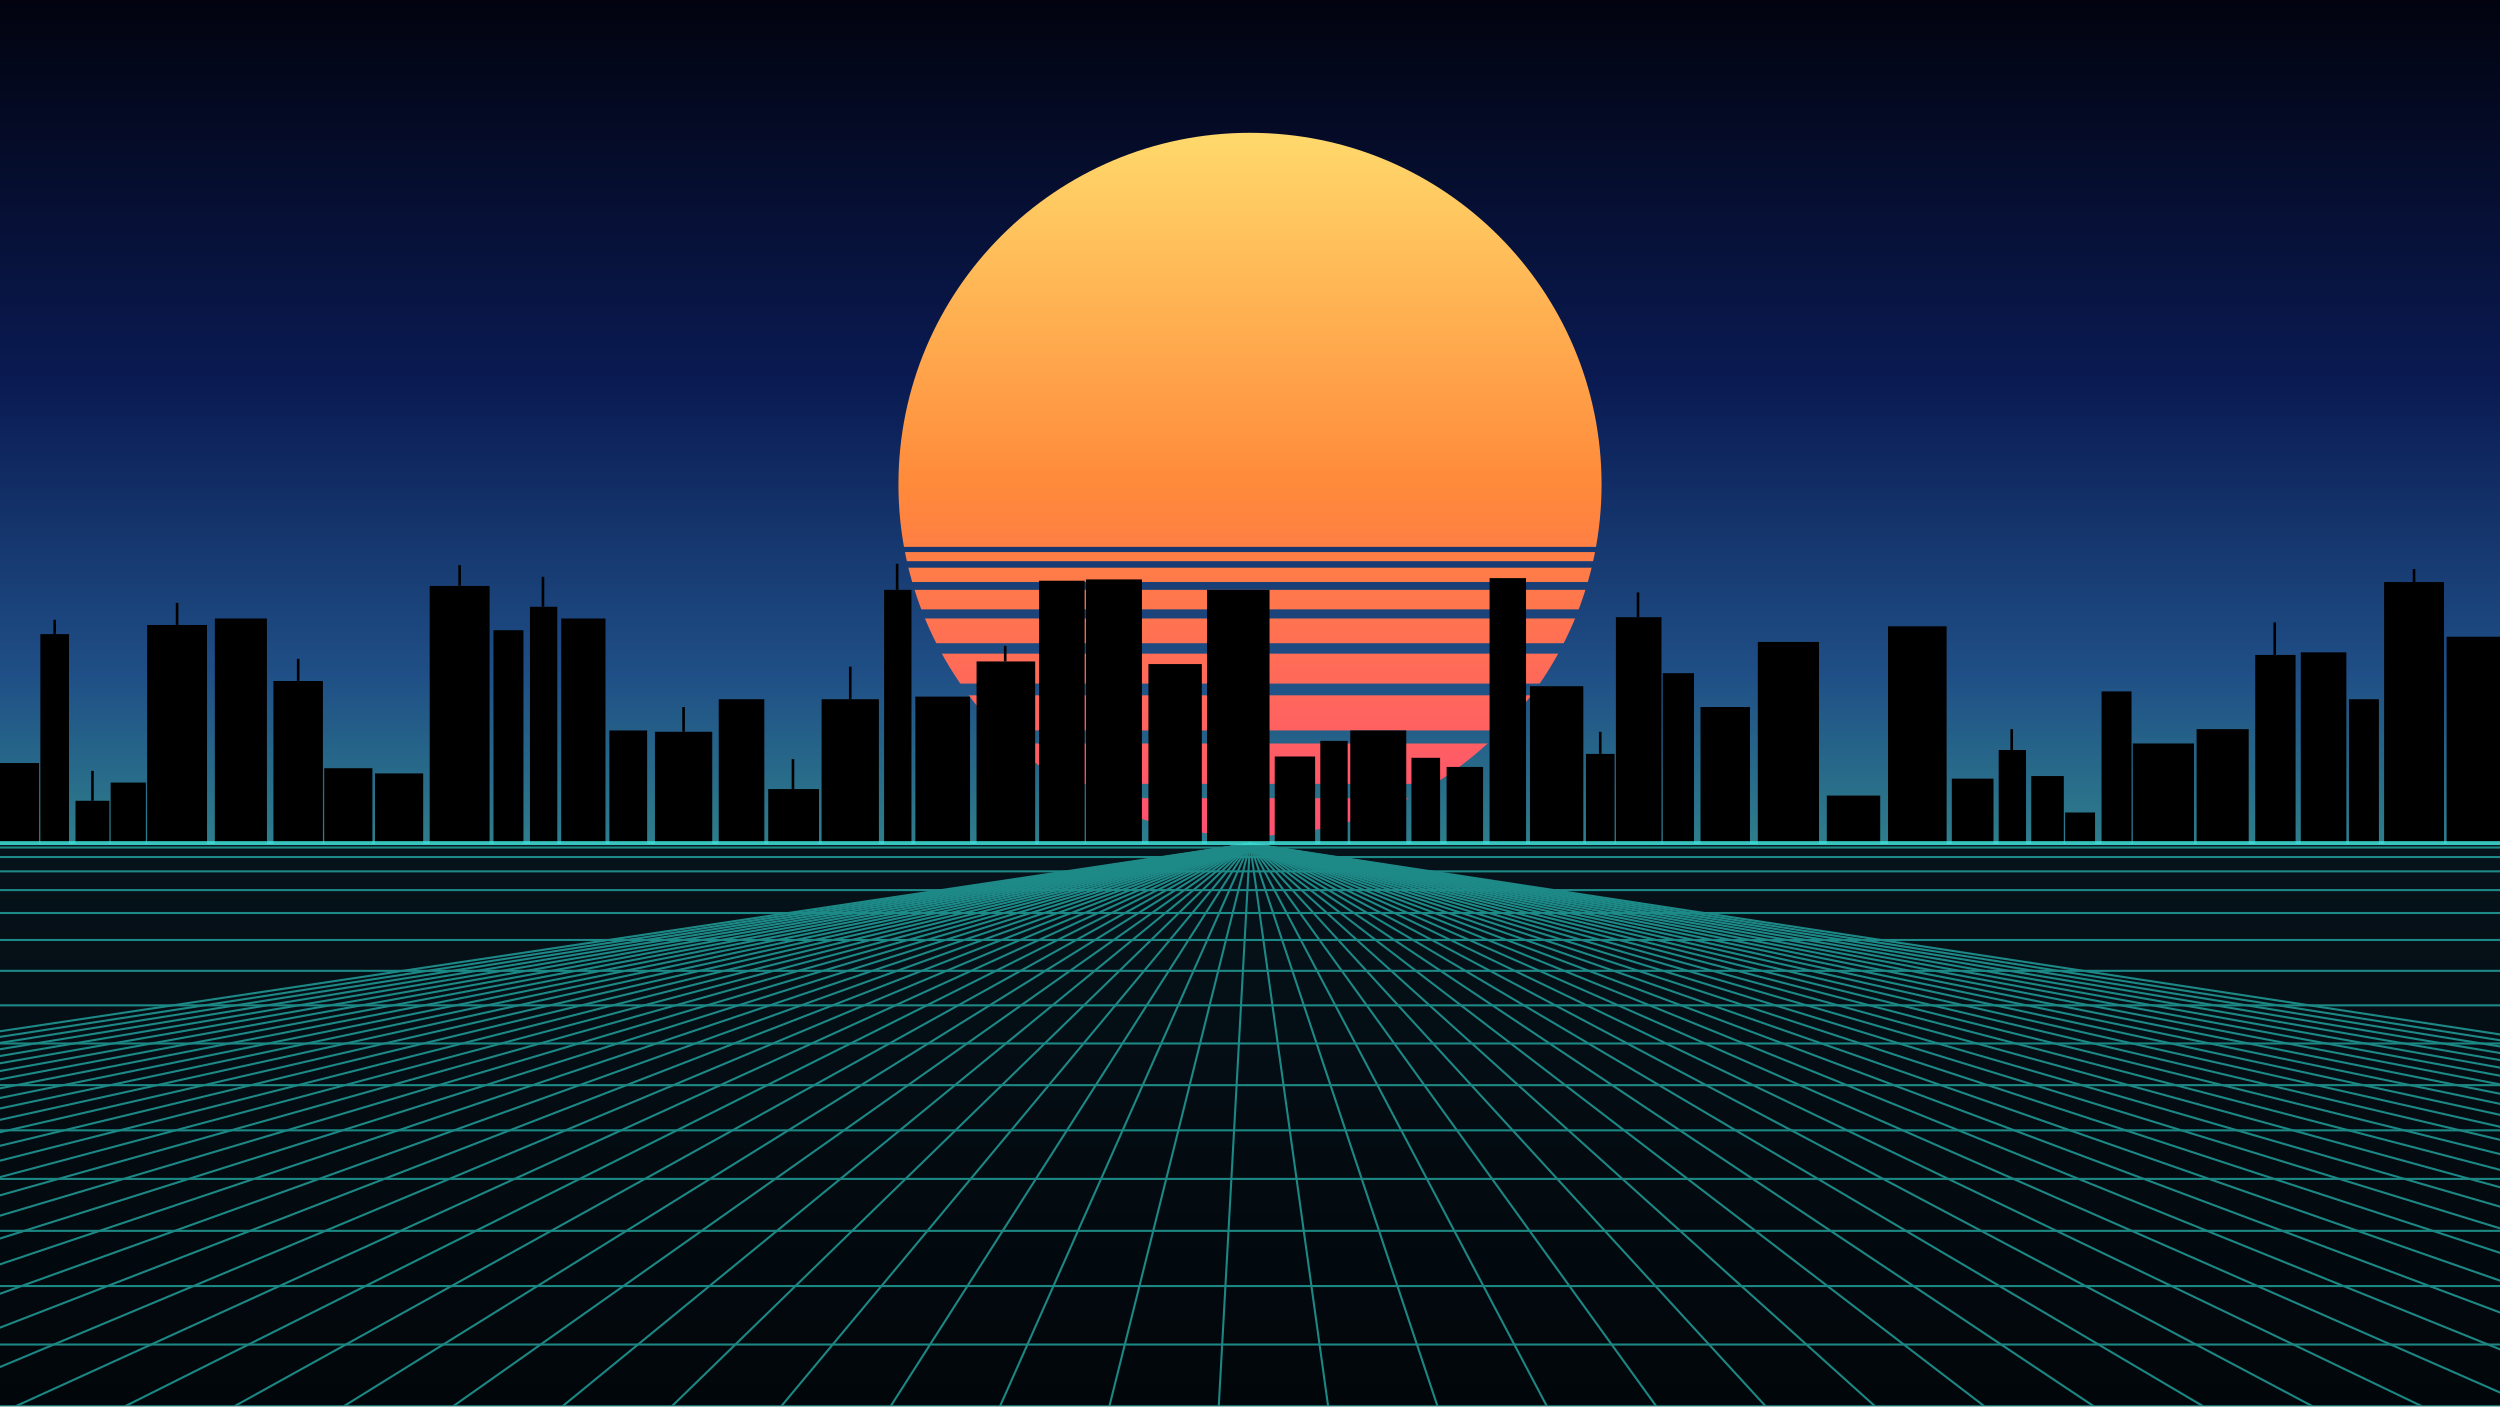
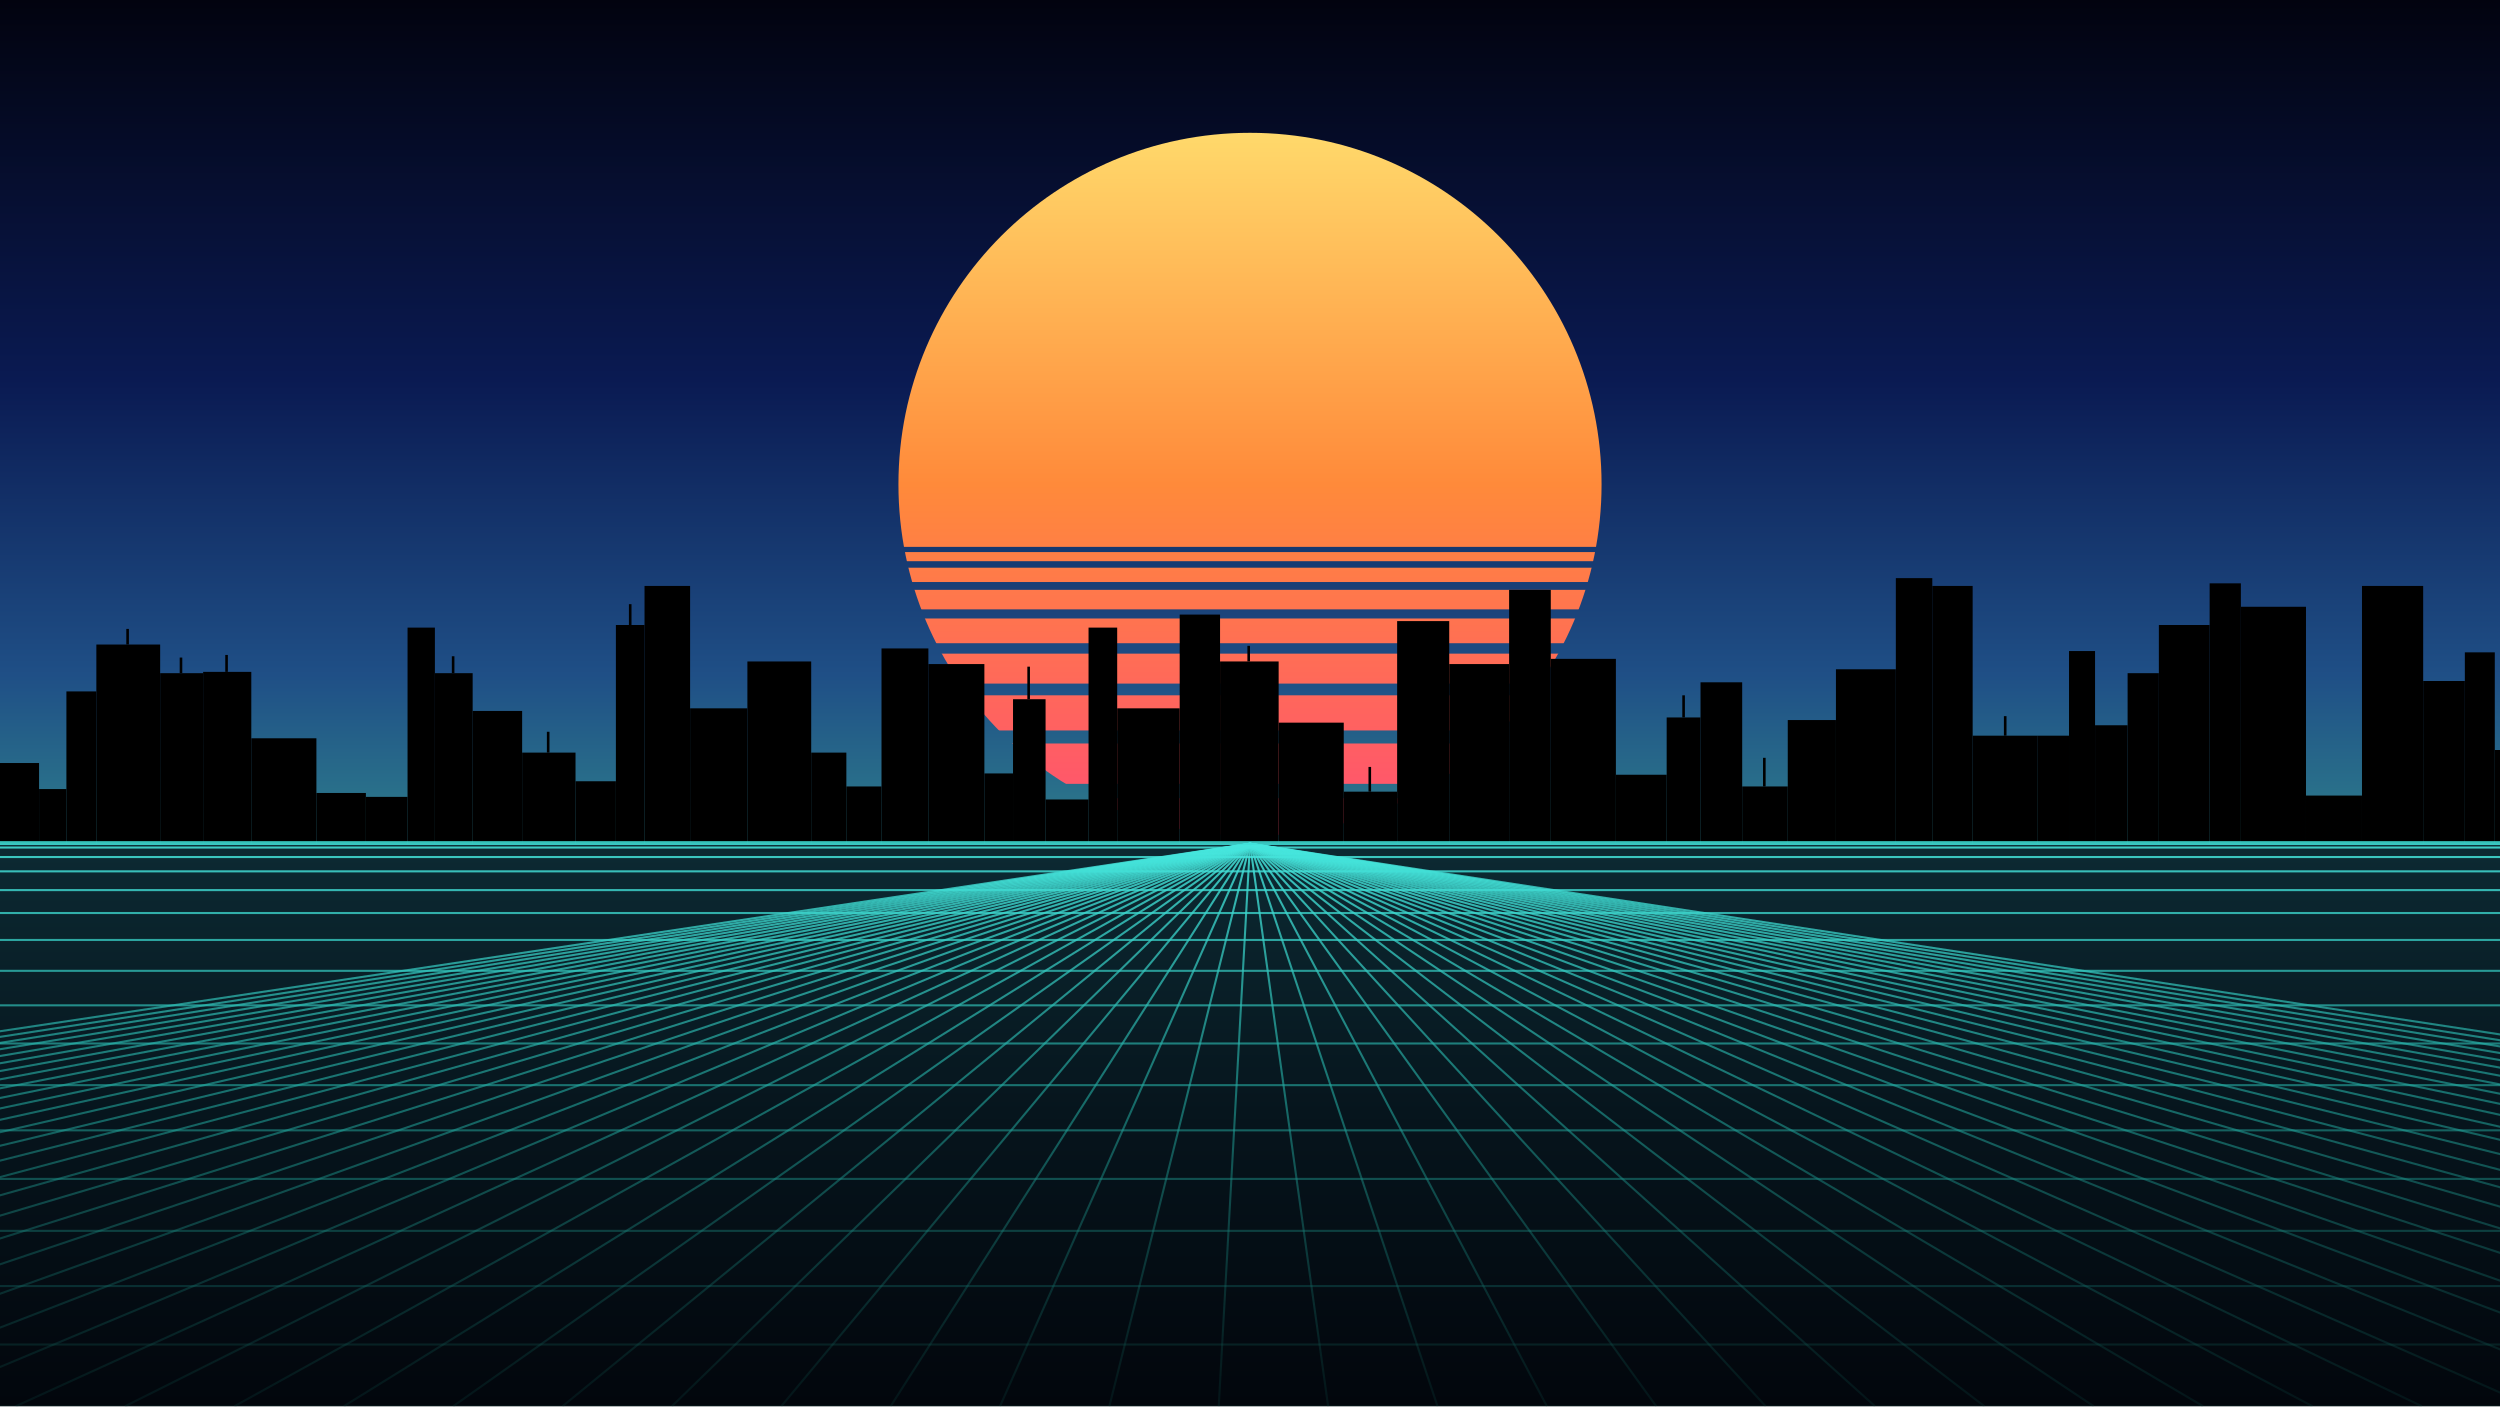
<svg xmlns="http://www.w3.org/2000/svg" width="1920" height="1080" viewBox="0 0 1920 1080" preserveAspectRatio="xMidYMid slice">
  <defs>
    <linearGradient id="sky" gradientUnits="userSpaceOnUse" x1="0" y1="0" x2="0" y2="648">
      <stop offset="0" stop-color="#02030f" />
      <stop offset="0.45" stop-color="#0a1a52" />
      <stop offset="0.80" stop-color="#1f4f86" />
      <stop offset="1" stop-color="#2e7e8c" />
    </linearGradient>
    <linearGradient id="sun" x1="0" y1="0" x2="0" y2="1">
      <stop offset="0" stop-color="#ffd96b" />
      <stop offset="0.5" stop-color="#ff8a3a" />
      <stop offset="1" stop-color="#ff4f72" />
    </linearGradient>
    <linearGradient id="ground" gradientUnits="userSpaceOnUse" x1="0" y1="648" x2="0" y2="1080">
-       <stop offset="0" stop-color="#06121a" />
-       <stop offset="1" stop-color="#01060a" />
+       <stop offset="0" stop-color="#0c2a33" />
+       <stop offset="0.5" stop-color="#06141c" />
+       <stop offset="1" stop-color="#02060c" />
+     </linearGradient>
+     <linearGradient id="gridfade" gradientUnits="userSpaceOnUse" x1="0" y1="648" x2="0" y2="1080">
+       <stop offset="0" stop-color="#46e7de" stop-opacity="0.85" />
+       <stop offset="0.45" stop-color="#22a89f" stop-opacity="0.6" />
+       <stop offset="1" stop-color="#0a3f3b" stop-opacity="0.25" />
    </linearGradient>
  </defs>
  <rect x="0" y="0" width="1920" height="648" fill="url(#sky)" />
  <rect x="0" y="648" width="1920" height="432" fill="url(#ground)" />
  <circle cx="960" cy="372" r="270" fill="url(#sun)" />
  <rect x="690" y="420" width="540" height="4" fill="url(#sky)" />
  <rect x="690" y="431" width="540" height="5" fill="url(#sky)" />
  <rect x="690" y="447" width="540" height="6" fill="url(#sky)" />
  <rect x="690" y="468" width="540" height="7" fill="url(#sky)" />
  <rect x="690" y="494" width="540" height="8" fill="url(#sky)" />
  <rect x="690" y="525" width="540" height="9" fill="url(#sky)" />
  <rect x="690" y="561" width="540" height="10" fill="url(#sky)" />
  <rect x="690" y="602" width="540" height="11" fill="url(#sky)" />
  <g fill="#000000">
    <rect x="0" y="586" width="30" height="62" />
-     <rect x="31" y="487" width="22" height="161" />
-     <rect x="41" y="476" width="2" height="11" />
-     <rect x="58" y="615" width="26" height="33" />
-     <rect x="70" y="592" width="2" height="23" />
-     <rect x="85" y="601" width="27" height="47" />
-     <rect x="113" y="480" width="46" height="168" />
-     <rect x="135" y="463" width="2" height="17" />
-     <rect x="165" y="475" width="40" height="173" />
-     <rect x="210" y="523" width="38" height="125" />
-     <rect x="228" y="506" width="2" height="17" />
-     <rect x="249" y="590" width="37" height="58" />
-     <rect x="288" y="594" width="37" height="54" />
-     <rect x="330" y="450" width="46" height="198" />
-     <rect x="352" y="434" width="2" height="16" />
-     <rect x="379" y="484" width="23" height="164" />
-     <rect x="407" y="466" width="21" height="182" />
-     <rect x="416" y="443" width="2" height="23" />
-     <rect x="431" y="475" width="34" height="173" />
-     <rect x="468" y="561" width="29" height="87" />
-     <rect x="503" y="562" width="44" height="86" />
-     <rect x="524" y="543" width="2" height="19" />
-     <rect x="552" y="537" width="35" height="111" />
-     <rect x="590" y="606" width="39" height="42" />
-     <rect x="608" y="583" width="2" height="23" />
-     <rect x="631" y="537" width="44" height="111" />
-     <rect x="652" y="512" width="2" height="25" />
-     <rect x="679" y="453" width="21" height="195" />
-     <rect x="688" y="433" width="2" height="20" />
-     <rect x="703" y="535" width="42" height="113" />
-     <rect x="750" y="508" width="45" height="140" />
-     <rect x="771" y="496" width="2" height="12" />
-     <rect x="798" y="446" width="35" height="202" />
-     <rect x="834" y="445" width="43" height="203" />
-     <rect x="882" y="510" width="41" height="138" />
-     <rect x="927" y="453" width="48" height="195" />
-     <rect x="979" y="581" width="31" height="67" />
-     <rect x="1014" y="569" width="21" height="79" />
-     <rect x="1037" y="561" width="43" height="87" />
-     <rect x="1084" y="582" width="22" height="66" />
-     <rect x="1111" y="589" width="28" height="59" />
-     <rect x="1144" y="444" width="28" height="204" />
-     <rect x="1175" y="527" width="41" height="121" />
-     <rect x="1218" y="579" width="22" height="69" />
-     <rect x="1228" y="562" width="2" height="17" />
-     <rect x="1241" y="474" width="35" height="174" />
-     <rect x="1257" y="455" width="2" height="19" />
-     <rect x="1277" y="517" width="24" height="131" />
-     <rect x="1306" y="543" width="38" height="105" />
-     <rect x="1350" y="493" width="47" height="155" />
-     <rect x="1403" y="611" width="41" height="37" />
-     <rect x="1450" y="481" width="45" height="167" />
-     <rect x="1499" y="598" width="32" height="50" />
-     <rect x="1535" y="576" width="21" height="72" />
-     <rect x="1544" y="560" width="2" height="16" />
-     <rect x="1560" y="596" width="25" height="52" />
-     <rect x="1586" y="624" width="23" height="24" />
-     <rect x="1614" y="531" width="23" height="117" />
-     <rect x="1638" y="571" width="47" height="77" />
-     <rect x="1687" y="560" width="40" height="88" />
-     <rect x="1732" y="503" width="31" height="145" />
-     <rect x="1746" y="478" width="2" height="25" />
-     <rect x="1767" y="501" width="35" height="147" />
-     <rect x="1804" y="537" width="23" height="111" />
-     <rect x="1831" y="447" width="46" height="201" />
-     <rect x="1853" y="437" width="2" height="10" />
-     <rect x="1879" y="489" width="50" height="159" />
+     <rect x="30" y="606" width="21" height="42" />
+     <rect x="51" y="531" width="23" height="117" />
+     <rect x="74" y="495" width="49" height="153" />
+     <rect x="97" y="483" width="2" height="12" />
+     <rect x="123" y="517" width="33" height="131" />
+     <rect x="138" y="505" width="2" height="12" />
+     <rect x="156" y="516" width="37" height="132" />
+     <rect x="173" y="503" width="2" height="13" />
+     <rect x="193" y="567" width="50" height="81" />
+     <rect x="243" y="609" width="38" height="39" />
+     <rect x="281" y="612" width="32" height="36" />
+     <rect x="313" y="482" width="21" height="166" />
+     <rect x="334" y="517" width="29" height="131" />
+     <rect x="347" y="504" width="2" height="13" />
+     <rect x="363" y="546" width="38" height="102" />
+     <rect x="401" y="578" width="41" height="70" />
+     <rect x="420" y="562" width="2" height="16" />
+     <rect x="442" y="600" width="31" height="48" />
+     <rect x="473" y="480" width="22" height="168" />
+     <rect x="483" y="464" width="2" height="16" />
+     <rect x="495" y="450" width="35" height="198" />
+     <rect x="530" y="544" width="44" height="104" />
+     <rect x="574" y="508" width="49" height="140" />
+     <rect x="623" y="578" width="27" height="70" />
+     <rect x="650" y="604" width="27" height="44" />
+     <rect x="677" y="498" width="36" height="150" />
+     <rect x="713" y="510" width="43" height="138" />
+     <rect x="756" y="594" width="22" height="54" />
+     <rect x="778" y="537" width="25" height="111" />
+     <rect x="789" y="512" width="2" height="25" />
+     <rect x="803" y="614" width="33" height="34" />
+     <rect x="836" y="482" width="22" height="166" />
+     <rect x="858" y="544" width="48" height="104" />
+     <rect x="906" y="472" width="31" height="176" />
+     <rect x="937" y="508" width="45" height="140" />
+     <rect x="958" y="496" width="2" height="12" />
+     <rect x="982" y="555" width="50" height="93" />
+     <rect x="1032" y="608" width="41" height="40" />
+     <rect x="1051" y="589" width="2" height="19" />
+     <rect x="1073" y="477" width="40" height="171" />
+     <rect x="1113" y="510" width="46" height="138" />
+     <rect x="1159" y="453" width="32" height="195" />
+     <rect x="1191" y="506" width="50" height="142" />
+     <rect x="1241" y="595" width="39" height="53" />
+     <rect x="1280" y="551" width="26" height="97" />
+     <rect x="1292" y="534" width="2" height="17" />
+     <rect x="1306" y="524" width="32" height="124" />
+     <rect x="1338" y="604" width="35" height="44" />
+     <rect x="1354" y="582" width="2" height="22" />
+     <rect x="1373" y="553" width="37" height="95" />
+     <rect x="1410" y="514" width="46" height="134" />
+     <rect x="1456" y="444" width="28" height="204" />
+     <rect x="1484" y="450" width="31" height="198" />
+     <rect x="1515" y="565" width="50" height="83" />
+     <rect x="1539" y="550" width="2" height="15" />
+     <rect x="1565" y="565" width="24" height="83" />
+     <rect x="1589" y="500" width="20" height="148" />
+     <rect x="1609" y="557" width="25" height="91" />
+     <rect x="1634" y="517" width="24" height="131" />
+     <rect x="1658" y="480" width="39" height="168" />
+     <rect x="1697" y="448" width="24" height="200" />
+     <rect x="1721" y="466" width="50" height="182" />
+     <rect x="1771" y="611" width="43" height="37" />
+     <rect x="1814" y="450" width="47" height="198" />
+     <rect x="1861" y="523" width="32" height="125" />
+     <rect x="1893" y="501" width="23" height="147" />
+     <rect x="1916" y="576" width="21" height="72" />
+     <rect x="1925" y="560" width="2" height="16" />
  </g>
-   <g stroke="#26b8b2" stroke-width="1.6" opacity="0.72">
+   <g stroke="url(#gridfade)" stroke-width="1.6">
    <line x1="960" y1="648" x2="-1920" y2="1080" />
    <line x1="960" y1="648" x2="-1836" y2="1080" />
    <line x1="960" y1="648" x2="-1752" y2="1080" />
    <line x1="960" y1="648" x2="-1668" y2="1080" />
    <line x1="960" y1="648" x2="-1584" y2="1080" />
    <line x1="960" y1="648" x2="-1500" y2="1080" />
    <line x1="960" y1="648" x2="-1416" y2="1080" />
    <line x1="960" y1="648" x2="-1332" y2="1080" />
    <line x1="960" y1="648" x2="-1248" y2="1080" />
    <line x1="960" y1="648" x2="-1164" y2="1080" />
    <line x1="960" y1="648" x2="-1080" y2="1080" />
    <line x1="960" y1="648" x2="-996" y2="1080" />
    <line x1="960" y1="648" x2="-912" y2="1080" />
    <line x1="960" y1="648" x2="-828" y2="1080" />
    <line x1="960" y1="648" x2="-744" y2="1080" />
    <line x1="960" y1="648" x2="-660" y2="1080" />
    <line x1="960" y1="648" x2="-576" y2="1080" />
    <line x1="960" y1="648" x2="-492" y2="1080" />
    <line x1="960" y1="648" x2="-408" y2="1080" />
    <line x1="960" y1="648" x2="-324" y2="1080" />
    <line x1="960" y1="648" x2="-240" y2="1080" />
    <line x1="960" y1="648" x2="-156" y2="1080" />
    <line x1="960" y1="648" x2="-72" y2="1080" />
    <line x1="960" y1="648" x2="12" y2="1080" />
    <line x1="960" y1="648" x2="96" y2="1080" />
    <line x1="960" y1="648" x2="180" y2="1080" />
    <line x1="960" y1="648" x2="264" y2="1080" />
    <line x1="960" y1="648" x2="348" y2="1080" />
    <line x1="960" y1="648" x2="432" y2="1080" />
    <line x1="960" y1="648" x2="516" y2="1080" />
    <line x1="960" y1="648" x2="600" y2="1080" />
    <line x1="960" y1="648" x2="684" y2="1080" />
    <line x1="960" y1="648" x2="768" y2="1080" />
    <line x1="960" y1="648" x2="852" y2="1080" />
    <line x1="960" y1="648" x2="936" y2="1080" />
    <line x1="960" y1="648" x2="1020" y2="1080" />
    <line x1="960" y1="648" x2="1104" y2="1080" />
    <line x1="960" y1="648" x2="1188" y2="1080" />
    <line x1="960" y1="648" x2="1272" y2="1080" />
    <line x1="960" y1="648" x2="1356" y2="1080" />
    <line x1="960" y1="648" x2="1440" y2="1080" />
    <line x1="960" y1="648" x2="1524" y2="1080" />
    <line x1="960" y1="648" x2="1608" y2="1080" />
    <line x1="960" y1="648" x2="1692" y2="1080" />
    <line x1="960" y1="648" x2="1776" y2="1080" />
    <line x1="960" y1="648" x2="1860" y2="1080" />
    <line x1="960" y1="648" x2="1944" y2="1080" />
    <line x1="960" y1="648" x2="2028" y2="1080" />
    <line x1="960" y1="648" x2="2112" y2="1080" />
    <line x1="960" y1="648" x2="2196" y2="1080" />
    <line x1="960" y1="648" x2="2280" y2="1080" />
    <line x1="960" y1="648" x2="2364" y2="1080" />
    <line x1="960" y1="648" x2="2448" y2="1080" />
    <line x1="960" y1="648" x2="2532" y2="1080" />
    <line x1="960" y1="648" x2="2616" y2="1080" />
    <line x1="960" y1="648" x2="2700" y2="1080" />
    <line x1="960" y1="648" x2="2784" y2="1080" />
    <line x1="960" y1="648" x2="2868" y2="1080" />
    <line x1="960" y1="648" x2="2952" y2="1080" />
    <line x1="960" y1="648" x2="3036" y2="1080" />
    <line x1="960" y1="648" x2="3120" y2="1080" />
    <line x1="960" y1="648" x2="3204" y2="1080" />
    <line x1="960" y1="648" x2="3288" y2="1080" />
    <line x1="960" y1="648" x2="3372" y2="1080" />
    <line x1="960" y1="648" x2="3456" y2="1080" />
    <line x1="960" y1="648" x2="3540" y2="1080" />
    <line x1="960" y1="648" x2="3624" y2="1080" />
    <line x1="960" y1="648" x2="3708" y2="1080" />
    <line x1="960" y1="648" x2="3792" y2="1080" />
    <line x1="0" y1="650.9" x2="1920" y2="650.9" />
    <line x1="0" y1="658.2" x2="1920" y2="658.2" />
    <line x1="0" y1="669.2" x2="1920" y2="669.2" />
    <line x1="0" y1="683.6" x2="1920" y2="683.6" />
    <line x1="0" y1="701.2" x2="1920" y2="701.2" />
    <line x1="0" y1="721.9" x2="1920" y2="721.9" />
    <line x1="0" y1="745.6" x2="1920" y2="745.6" />
    <line x1="0" y1="772.1" x2="1920" y2="772.1" />
    <line x1="0" y1="801.4" x2="1920" y2="801.4" />
    <line x1="0" y1="833.4" x2="1920" y2="833.4" />
    <line x1="0" y1="868.1" x2="1920" y2="868.1" />
    <line x1="0" y1="905.4" x2="1920" y2="905.4" />
    <line x1="0" y1="945.3" x2="1920" y2="945.3" />
    <line x1="0" y1="987.7" x2="1920" y2="987.7" />
    <line x1="0" y1="1032.6" x2="1920" y2="1032.6" />
    <line x1="0" y1="1080.0" x2="1920" y2="1080.0" />
  </g>
  <rect x="0" y="646" width="1920" height="3" fill="#3fe3da" opacity="0.85" />
</svg>
